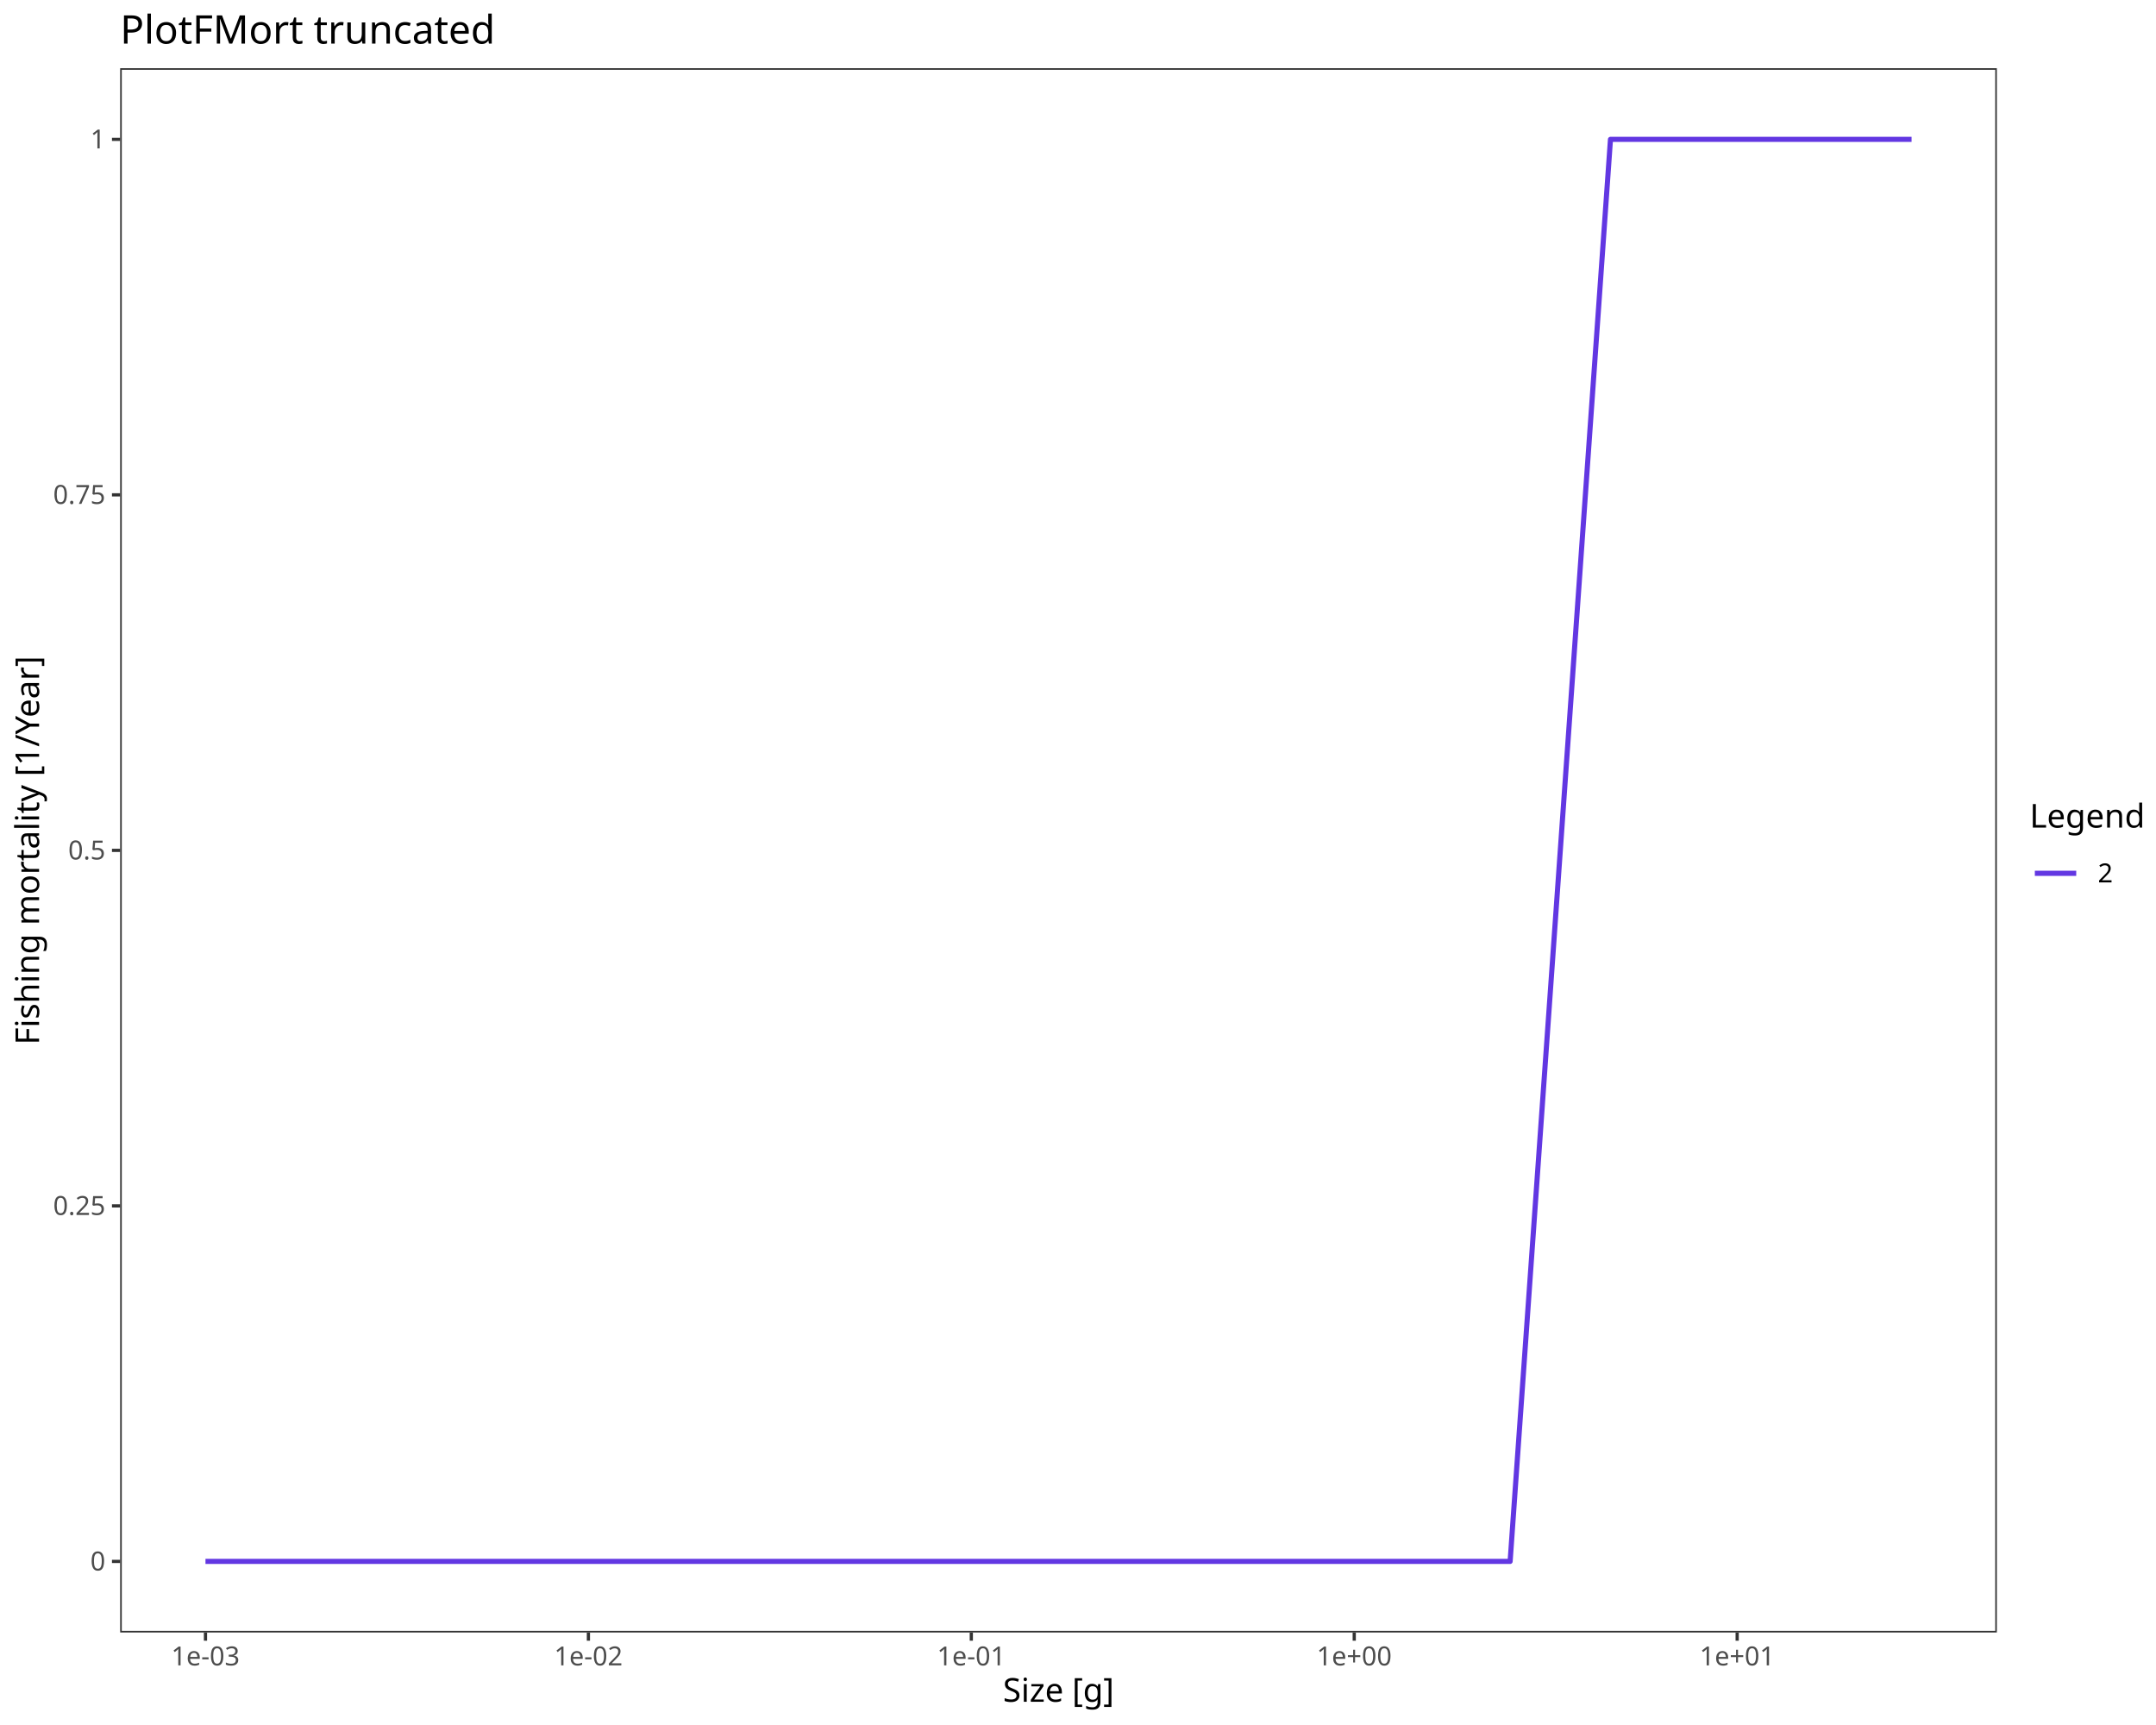
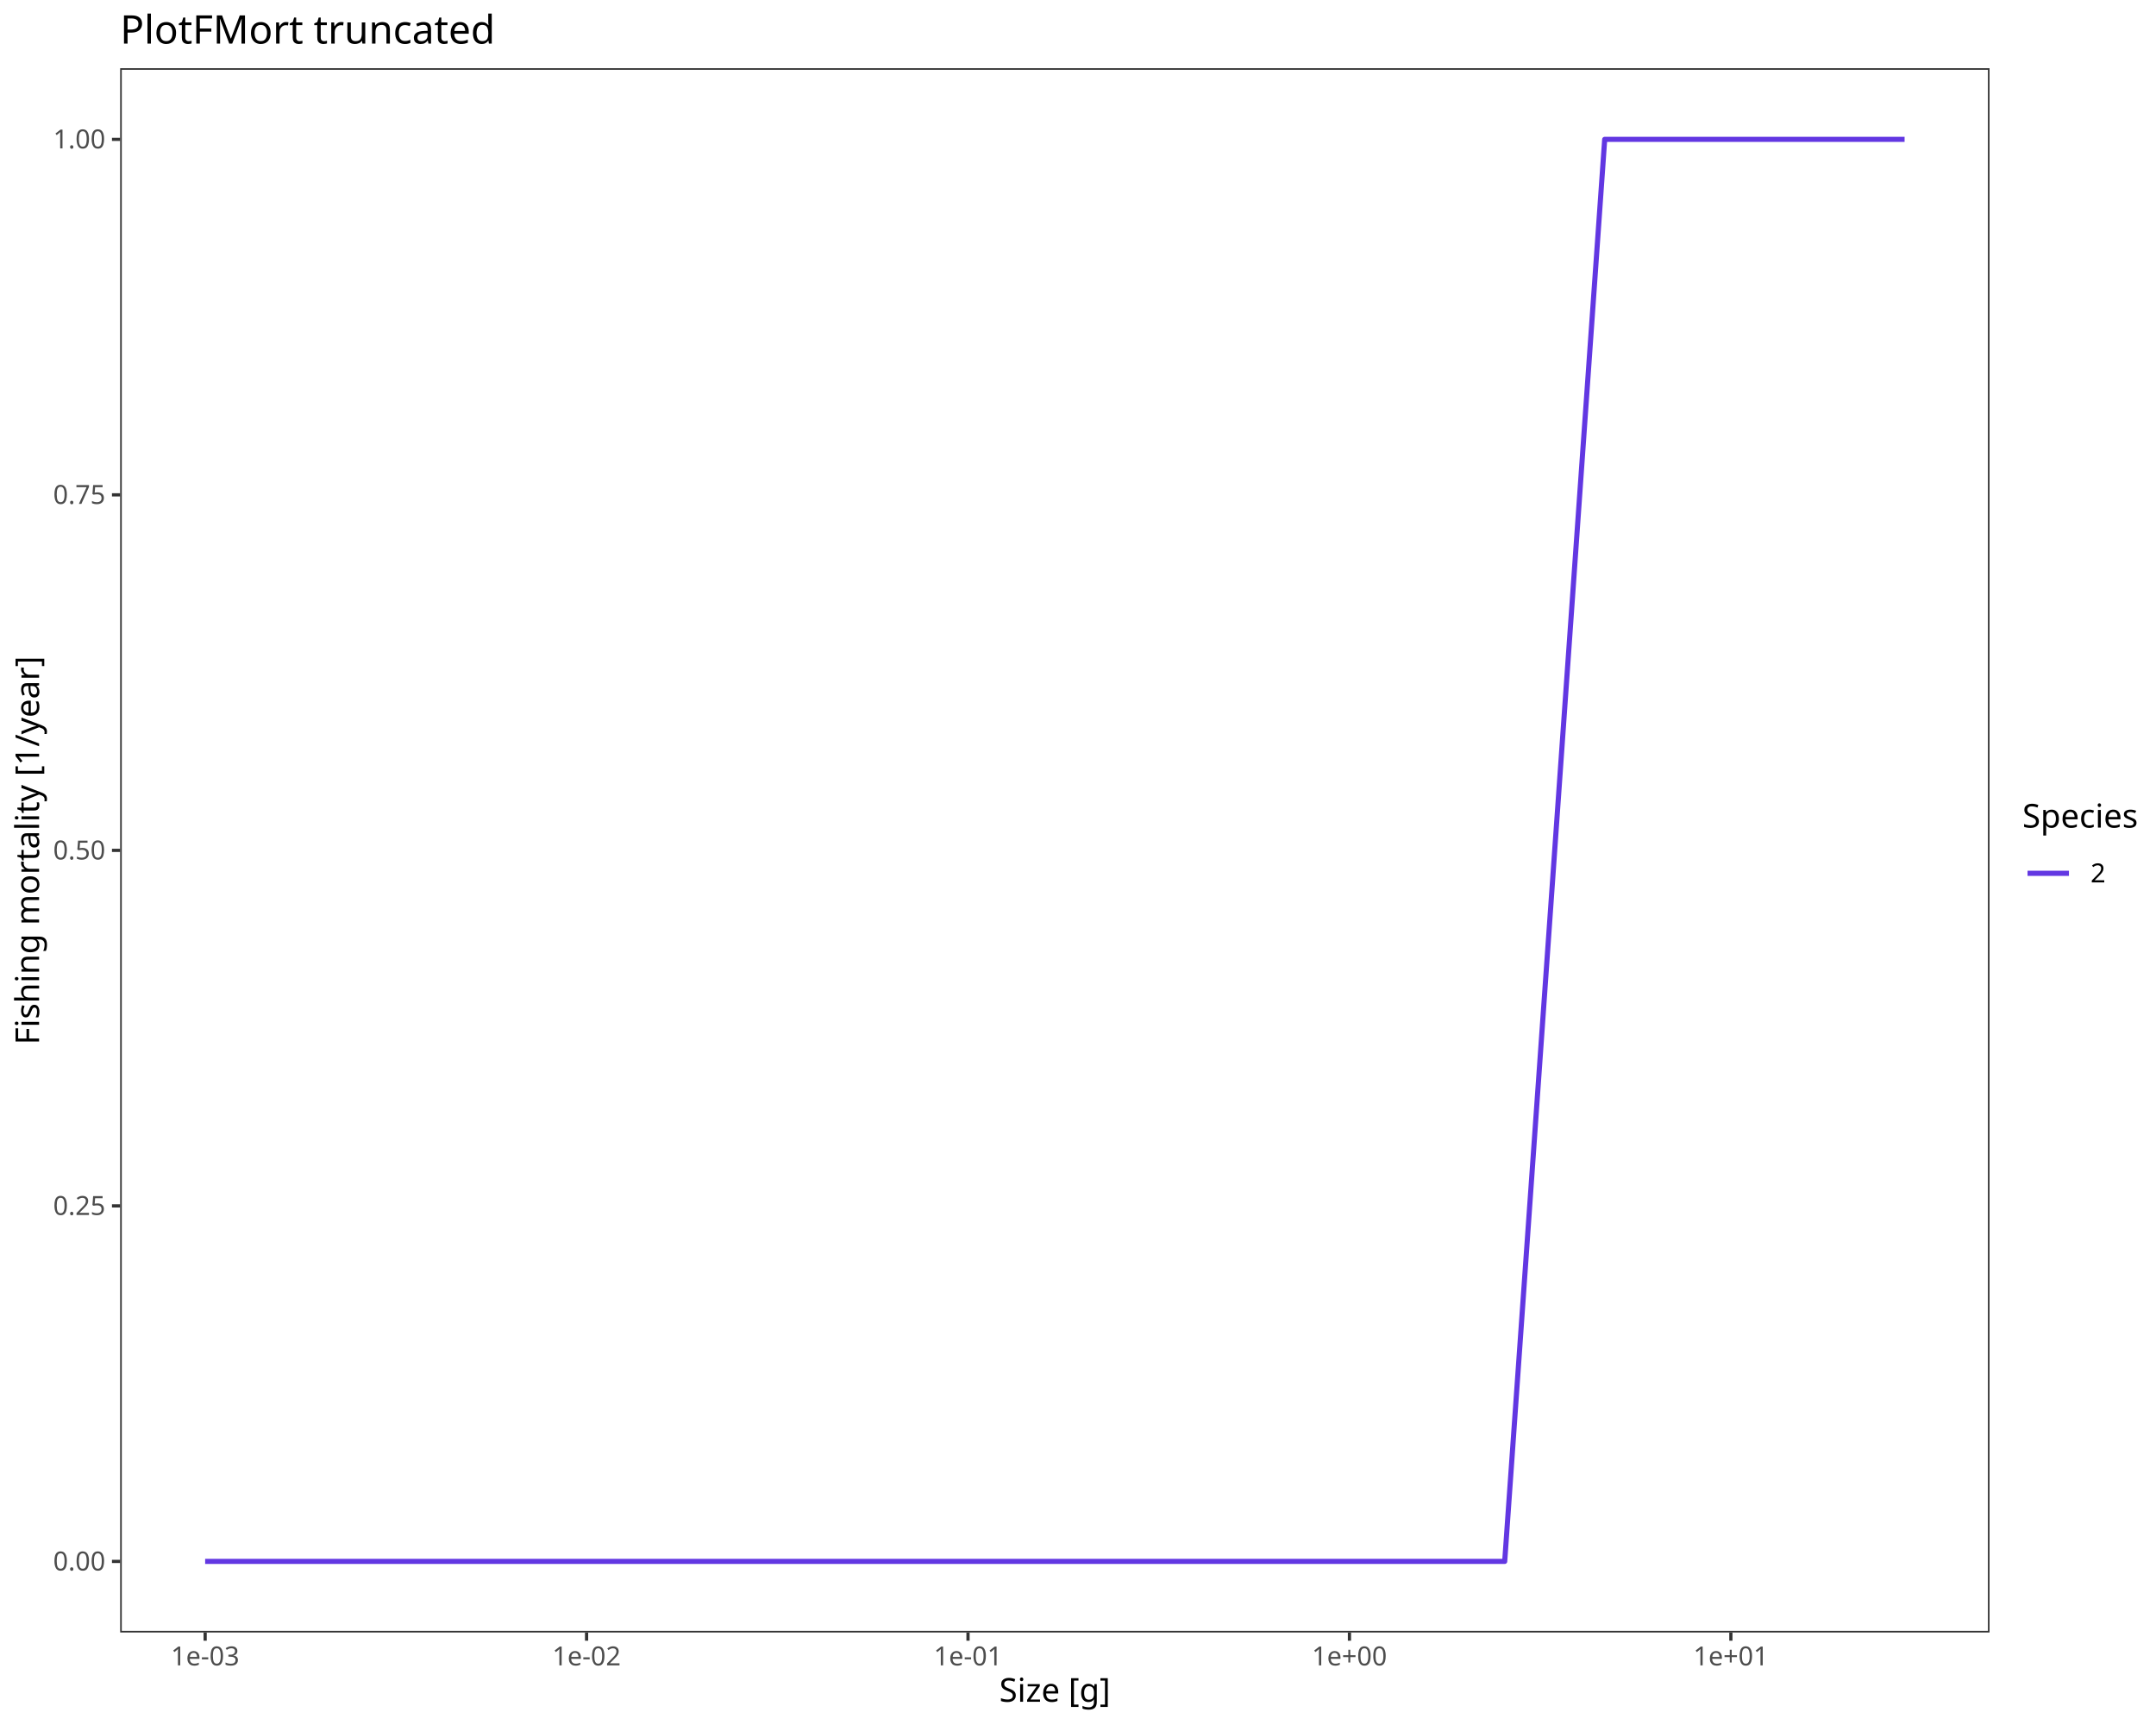
<svg xmlns="http://www.w3.org/2000/svg" class="svglite" data-engine-version="2.0" width="720.00pt" height="576.00pt" viewBox="0 0 720.00 576.00">
  <defs>
    <style type="text/css">
    .svglite line, .svglite polyline, .svglite polygon, .svglite path, .svglite rect, .svglite circle {
      fill: none;
      stroke: #000000;
      stroke-linecap: round;
      stroke-linejoin: round;
      stroke-miterlimit: 10.00;
    }
  </style>
  </defs>
  <rect width="100%" height="100%" style="stroke: none; fill: #FFFFFF;" />
  <defs>
    <clipPath id="cpMC4wMHw3MjAuMDB8MC4wMHw1NzYuMDA=">
      <rect x="0.00" y="0.00" width="720.00" height="576.00" />
    </clipPath>
  </defs>
  <g clip-path="url(#cpMC4wMHw3MjAuMDB8MC4wMHw1NzYuMDA=)">
    <rect x="0.00" y="0.00" width="720.00" height="576.00" style="stroke-width: 1.07; stroke: #FFFFFF; fill: #FFFFFF;" />
  </g>
  <defs>
-     <clipPath id="cpNDAuMTN8NjY2Ljg1fDIyLjc4fDU0NS4xMQ==">
-       <rect x="40.13" y="22.78" width="626.72" height="522.33" />
+     <clipPath id="cpNDAuMTN8NjY0LjQyfDIyLjc4fDU0NS4xMQ==">
+       <rect x="40.13" y="22.78" width="624.28" height="522.33" />
    </clipPath>
  </defs>
-   <g clip-path="url(#cpNDAuMTN8NjY2Ljg1fDIyLjc4fDU0NS4xMQ==)">
-     <rect x="40.13" y="22.78" width="626.72" height="522.33" style="stroke-width: 1.07; stroke: none; fill: #FFFFFF;" />
-     <polyline points="68.62,521.37 102.13,521.37 135.65,521.37 169.16,521.37 202.68,521.37 236.19,521.37 269.71,521.37 303.22,521.37 336.74,521.37 370.25,521.37 403.76,521.37 437.28,521.37 470.79,521.37 504.31,521.37 537.82,46.53 571.34,46.53 604.85,46.53 638.37,46.53 " style="stroke-width: 1.71; stroke: #6237E2; stroke-linecap: butt;" />
-     <rect x="40.13" y="22.78" width="626.72" height="522.33" style="stroke-width: 1.07; stroke: #333333;" />
+   <g clip-path="url(#cpNDAuMTN8NjY0LjQyfDIyLjc4fDU0NS4xMQ==)">
+     <rect x="40.13" y="22.78" width="624.28" height="522.33" style="stroke-width: 1.07; stroke: none; fill: #FFFFFF;" />
+     <polyline points="68.51,521.37 101.89,521.37 135.28,521.37 168.66,521.37 202.05,521.37 235.43,521.37 268.81,521.37 302.20,521.37 335.58,521.37 368.97,521.37 402.35,521.37 435.74,521.37 469.12,521.37 502.50,521.37 535.89,46.53 569.27,46.53 602.66,46.53 636.04,46.53 " style="stroke-width: 1.71; stroke: #6237E2; stroke-linecap: butt;" />
+     <rect x="40.13" y="22.78" width="624.28" height="522.33" style="stroke-width: 1.07; stroke: #333333;" />
  </g>
  <g clip-path="url(#cpMC4wMHw3MjAuMDB8MC4wMHw1NzYuMDA=)">
-     <text x="35.20" y="524.40" text-anchor="end" style="font-size: 8.80px; fill: #4D4D4D; font-family: sans;" textLength="4.89px" lengthAdjust="spacingAndGlyphs">0</text>
+     <text x="35.20" y="524.40" text-anchor="end" style="font-size: 8.80px; fill: #4D4D4D; font-family: sans;" textLength="17.13px" lengthAdjust="spacingAndGlyphs">0.00</text>
    <text x="35.20" y="405.69" text-anchor="end" style="font-size: 8.80px; fill: #4D4D4D; font-family: sans;" textLength="17.13px" lengthAdjust="spacingAndGlyphs">0.25</text>
-     <text x="35.20" y="286.98" text-anchor="end" style="font-size: 8.80px; fill: #4D4D4D; font-family: sans;" textLength="12.23px" lengthAdjust="spacingAndGlyphs">0.5</text>
+     <text x="35.20" y="286.98" text-anchor="end" style="font-size: 8.80px; fill: #4D4D4D; font-family: sans;" textLength="17.13px" lengthAdjust="spacingAndGlyphs">0.50</text>
    <text x="35.20" y="168.26" text-anchor="end" style="font-size: 8.80px; fill: #4D4D4D; font-family: sans;" textLength="17.13px" lengthAdjust="spacingAndGlyphs">0.75</text>
-     <text x="35.20" y="49.55" text-anchor="end" style="font-size: 8.80px; fill: #4D4D4D; font-family: sans;" textLength="4.89px" lengthAdjust="spacingAndGlyphs">1</text>
+     <text x="35.20" y="49.55" text-anchor="end" style="font-size: 8.80px; fill: #4D4D4D; font-family: sans;" textLength="17.13px" lengthAdjust="spacingAndGlyphs">1.00</text>
    <polyline points="37.39,521.37 40.13,521.37 " style="stroke-width: 1.07; stroke: #333333; stroke-linecap: butt;" />
    <polyline points="37.39,402.66 40.13,402.66 " style="stroke-width: 1.07; stroke: #333333; stroke-linecap: butt;" />
    <polyline points="37.39,283.95 40.13,283.95 " style="stroke-width: 1.07; stroke: #333333; stroke-linecap: butt;" />
    <polyline points="37.39,165.24 40.13,165.24 " style="stroke-width: 1.07; stroke: #333333; stroke-linecap: butt;" />
    <polyline points="37.39,46.53 40.13,46.53 " style="stroke-width: 1.07; stroke: #333333; stroke-linecap: butt;" />
-     <polyline points="68.62,547.85 68.62,545.11 " style="stroke-width: 1.07; stroke: #333333; stroke-linecap: butt;" />
-     <polyline points="196.50,547.85 196.50,545.11 " style="stroke-width: 1.07; stroke: #333333; stroke-linecap: butt;" />
-     <polyline points="324.37,547.85 324.37,545.11 " style="stroke-width: 1.07; stroke: #333333; stroke-linecap: butt;" />
-     <polyline points="452.25,547.85 452.25,545.11 " style="stroke-width: 1.07; stroke: #333333; stroke-linecap: butt;" />
-     <polyline points="580.13,547.85 580.13,545.11 " style="stroke-width: 1.07; stroke: #333333; stroke-linecap: butt;" />
-     <text x="68.62" y="556.10" text-anchor="middle" style="font-size: 8.80px; fill: #4D4D4D; font-family: sans;" textLength="22.51px" lengthAdjust="spacingAndGlyphs">1e-03</text>
-     <text x="196.50" y="556.10" text-anchor="middle" style="font-size: 8.80px; fill: #4D4D4D; font-family: sans;" textLength="22.51px" lengthAdjust="spacingAndGlyphs">1e-02</text>
-     <text x="324.37" y="556.10" text-anchor="middle" style="font-size: 8.80px; fill: #4D4D4D; font-family: sans;" textLength="22.51px" lengthAdjust="spacingAndGlyphs">1e-01</text>
-     <text x="452.25" y="556.10" text-anchor="middle" style="font-size: 8.80px; fill: #4D4D4D; font-family: sans;" textLength="24.72px" lengthAdjust="spacingAndGlyphs">1e+00</text>
-     <text x="580.13" y="556.10" text-anchor="middle" style="font-size: 8.80px; fill: #4D4D4D; font-family: sans;" textLength="24.72px" lengthAdjust="spacingAndGlyphs">1e+01</text>
-     <text x="353.49" y="568.24" text-anchor="middle" style="font-size: 11.00px; font-family: sans;" textLength="36.69px" lengthAdjust="spacingAndGlyphs">Size [g]</text>
-     <text transform="translate(13.05,283.95) rotate(-90)" text-anchor="middle" style="font-size: 11.00px; font-family: sans;" textLength="121.66px" lengthAdjust="spacingAndGlyphs">Fishing mortality [1/Year]</text>
-     <rect x="677.81" y="267.64" width="36.71" height="32.61" style="stroke-width: 1.07; stroke: none; fill: #FFFFFF;" />
-     <text x="677.81" y="276.35" style="font-size: 11.00px; font-family: sans;" textLength="36.71px" lengthAdjust="spacingAndGlyphs">Legend</text>
-     <rect x="677.81" y="282.97" width="17.28" height="17.28" style="stroke-width: 1.07; stroke: none; fill: #FFFFFF;" />
-     <line x1="679.54" y1="291.61" x2="693.36" y2="291.61" style="stroke-width: 1.71; stroke: #6237E2; stroke-linecap: butt;" />
-     <text x="700.57" y="294.64" style="font-size: 8.80px; font-family: sans;" textLength="4.89px" lengthAdjust="spacingAndGlyphs">2</text>
+     <polyline points="68.51,547.85 68.51,545.11 " style="stroke-width: 1.07; stroke: #333333; stroke-linecap: butt;" />
+     <polyline points="195.89,547.85 195.89,545.11 " style="stroke-width: 1.07; stroke: #333333; stroke-linecap: butt;" />
+     <polyline points="323.27,547.85 323.27,545.11 " style="stroke-width: 1.07; stroke: #333333; stroke-linecap: butt;" />
+     <polyline points="450.65,547.85 450.65,545.11 " style="stroke-width: 1.07; stroke: #333333; stroke-linecap: butt;" />
+     <polyline points="578.03,547.85 578.03,545.11 " style="stroke-width: 1.07; stroke: #333333; stroke-linecap: butt;" />
+     <text x="68.51" y="556.10" text-anchor="middle" style="font-size: 8.80px; fill: #4D4D4D; font-family: sans;" textLength="22.51px" lengthAdjust="spacingAndGlyphs">1e-03</text>
+     <text x="195.89" y="556.10" text-anchor="middle" style="font-size: 8.80px; fill: #4D4D4D; font-family: sans;" textLength="22.51px" lengthAdjust="spacingAndGlyphs">1e-02</text>
+     <text x="323.27" y="556.10" text-anchor="middle" style="font-size: 8.80px; fill: #4D4D4D; font-family: sans;" textLength="22.51px" lengthAdjust="spacingAndGlyphs">1e-01</text>
+     <text x="450.65" y="556.10" text-anchor="middle" style="font-size: 8.80px; fill: #4D4D4D; font-family: sans;" textLength="24.72px" lengthAdjust="spacingAndGlyphs">1e+00</text>
+     <text x="578.03" y="556.10" text-anchor="middle" style="font-size: 8.80px; fill: #4D4D4D; font-family: sans;" textLength="24.72px" lengthAdjust="spacingAndGlyphs">1e+01</text>
+     <text x="352.27" y="568.24" text-anchor="middle" style="font-size: 11.00px; font-family: sans;" textLength="36.69px" lengthAdjust="spacingAndGlyphs">Size [g]</text>
+     <text transform="translate(13.05,283.95) rotate(-90)" text-anchor="middle" style="font-size: 11.00px; font-family: sans;" textLength="119.83px" lengthAdjust="spacingAndGlyphs">Fishing mortality [1/year]</text>
+     <rect x="675.38" y="267.64" width="39.14" height="32.61" style="stroke-width: 1.07; stroke: none; fill: #FFFFFF;" />
+     <text x="675.38" y="276.35" style="font-size: 11.00px; font-family: sans;" textLength="39.14px" lengthAdjust="spacingAndGlyphs">Species</text>
+     <rect x="675.38" y="282.97" width="17.28" height="17.28" style="stroke-width: 1.07; stroke: none; fill: #FFFFFF;" />
+     <line x1="677.10" y1="291.61" x2="690.93" y2="291.61" style="stroke-width: 1.71; stroke: #6237E2; stroke-linecap: butt;" />
+     <text x="698.14" y="294.64" style="font-size: 8.80px; font-family: sans;" textLength="4.89px" lengthAdjust="spacingAndGlyphs">2</text>
    <text x="40.13" y="14.56" style="font-size: 13.20px; font-family: sans;" textLength="115.93px" lengthAdjust="spacingAndGlyphs">PlotFMort truncated</text>
  </g>
</svg>
